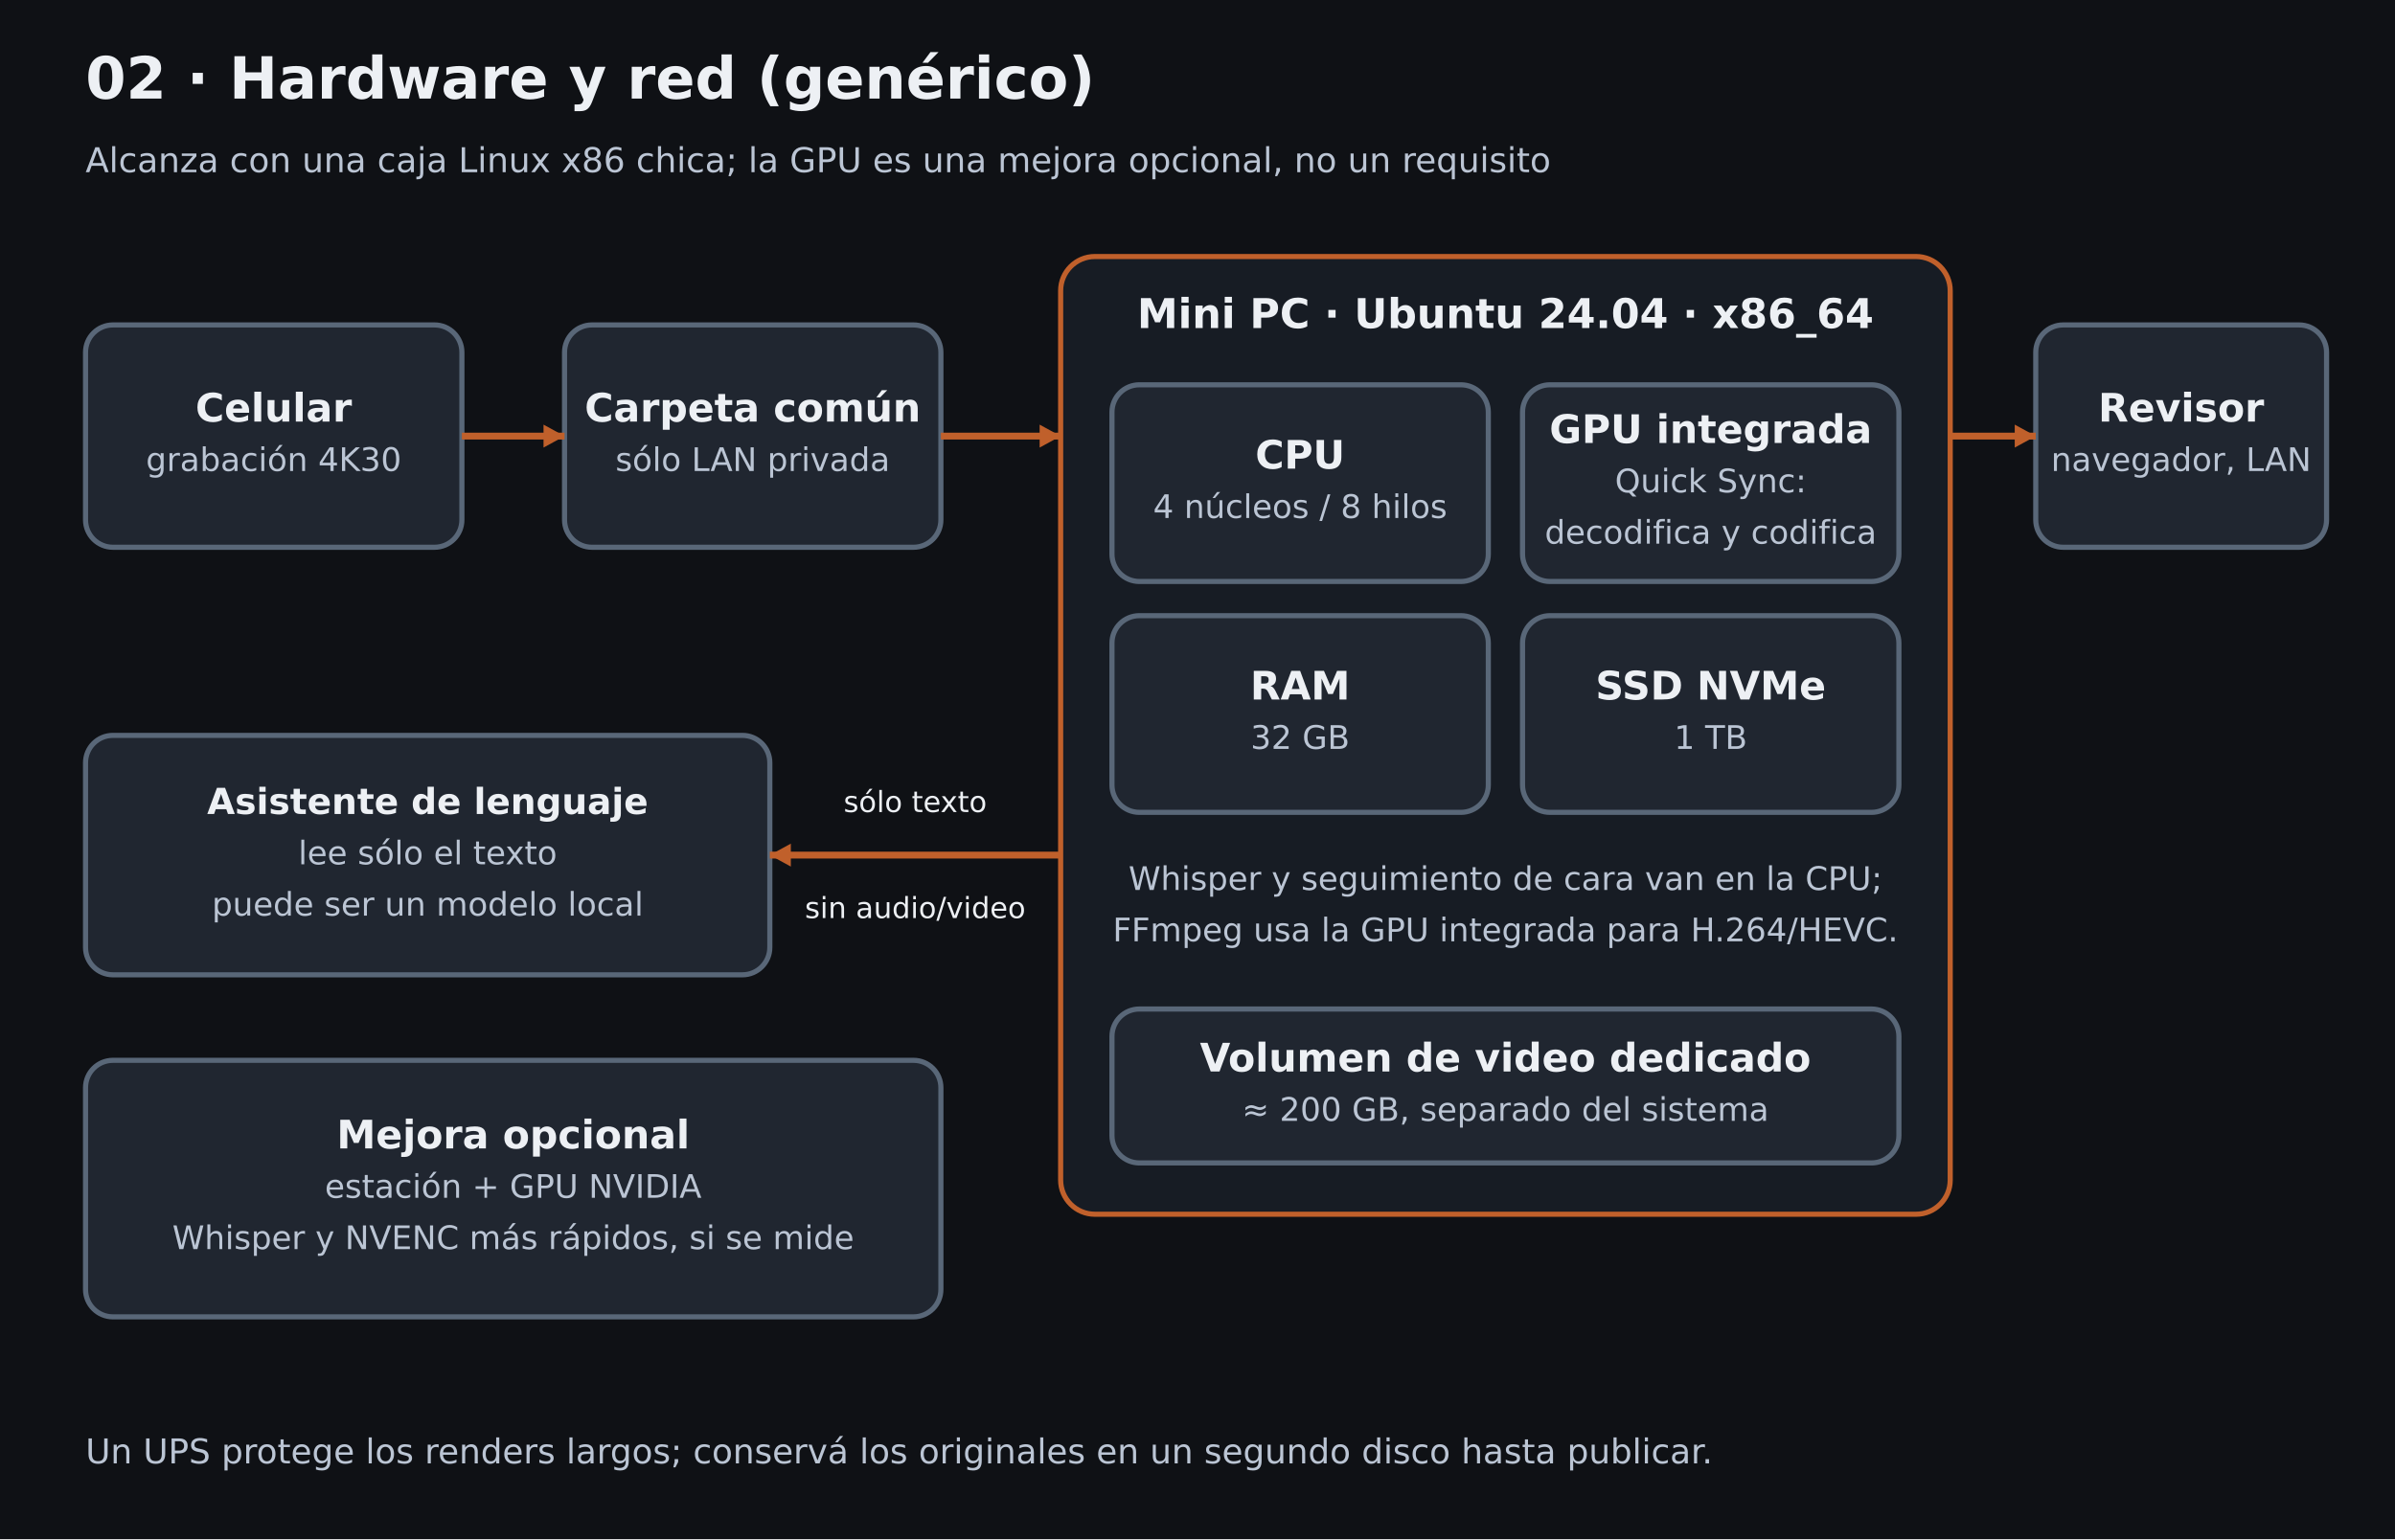
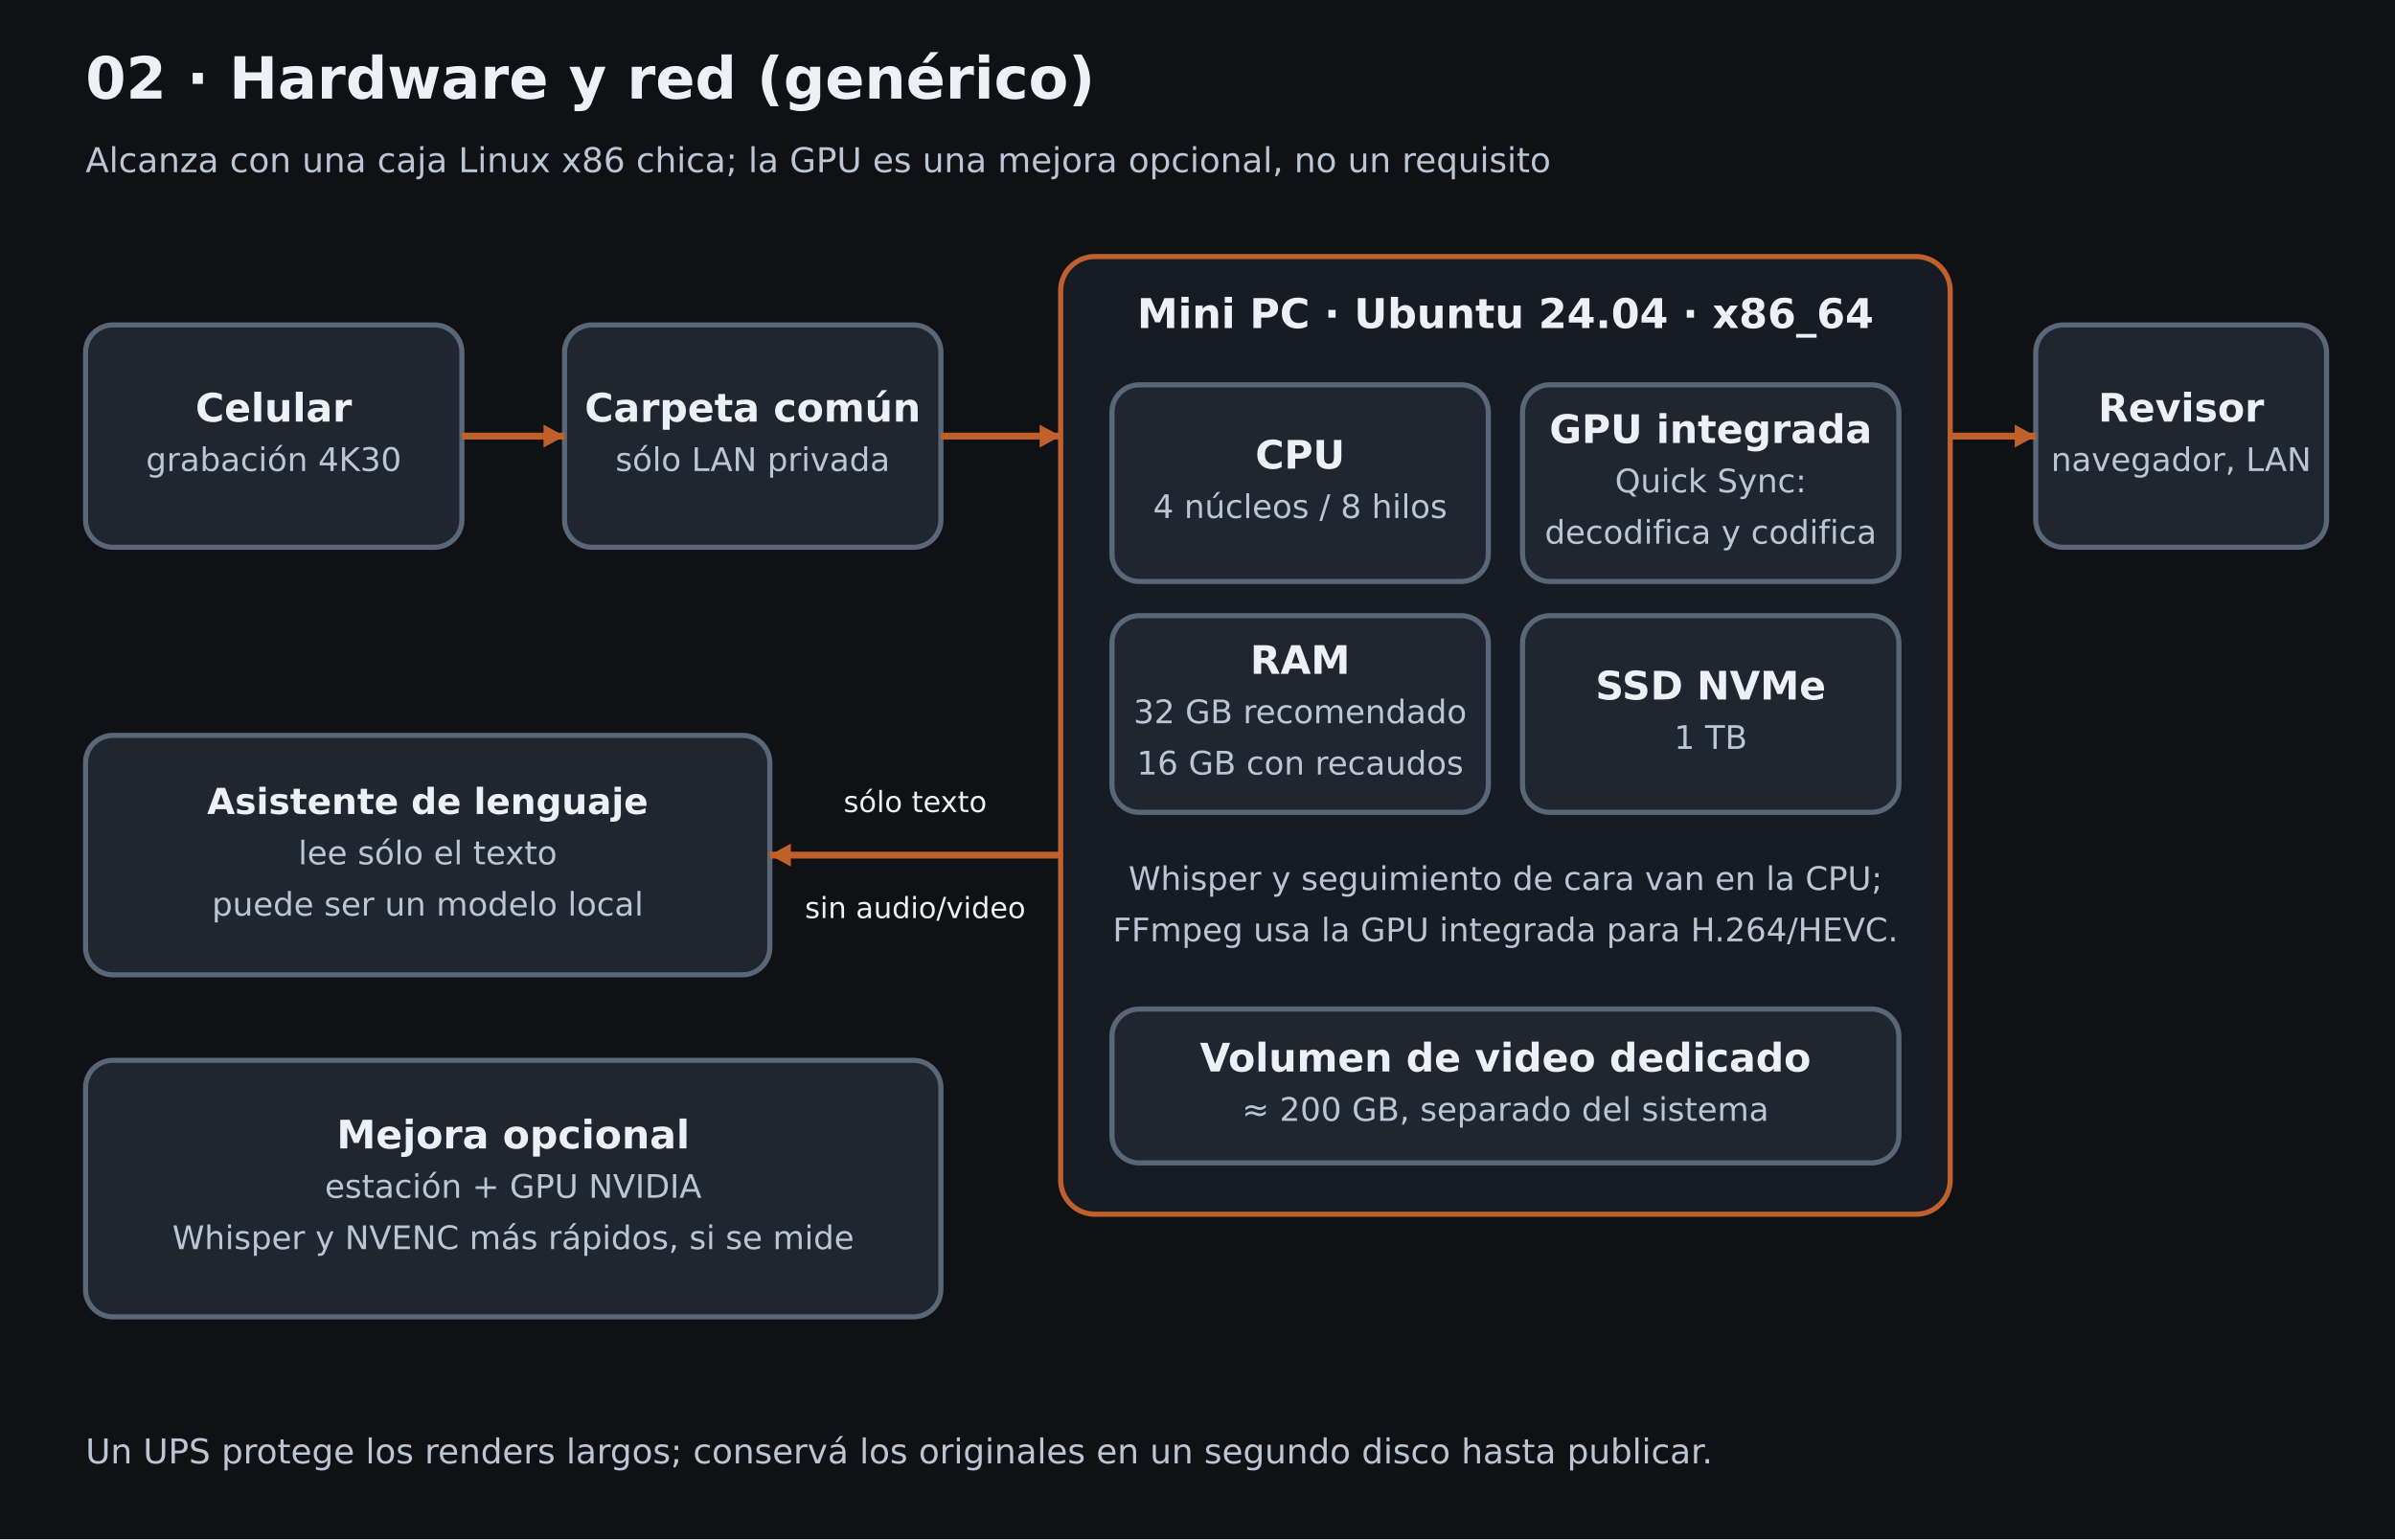
<svg xmlns="http://www.w3.org/2000/svg" width="1400" height="900" viewBox="0 0 1400 900" role="img">
  <rect width="1400" height="900" fill="#0F1115" />
  <text x="50" y="48" dominant-baseline="middle" text-anchor="start" font-family="DejaVu Sans,sans-serif" font-size="34" font-weight="700" fill="#EDF0F4">02 · Hardware y red (genérico)</text>
  <text x="50" y="95" dominant-baseline="middle" text-anchor="start" font-family="DejaVu Sans,sans-serif" font-size="20" font-weight="400" fill="#BBC5D4">Alcanza con una caja Linux x86 chica; la GPU es una mejora opcional, no un requisito</text>
  <rect x="50" y="190" width="220" height="130" rx="16" fill="#202630" stroke="#596778" stroke-width="3" />
  <text x="160.0" y="240.0" dominant-baseline="middle" text-anchor="middle" font-family="DejaVu Sans,sans-serif" font-size="23" font-weight="700" fill="#EDF0F4">Celular</text>
  <text x="160.0" y="270.0" dominant-baseline="middle" text-anchor="middle" font-family="DejaVu Sans,sans-serif" font-size="19" font-weight="400" fill="#BBC5D4">grabación 4K30</text>
  <rect x="330" y="190" width="220" height="130" rx="16" fill="#202630" stroke="#596778" stroke-width="3" />
  <text x="440.0" y="240.0" dominant-baseline="middle" text-anchor="middle" font-family="DejaVu Sans,sans-serif" font-size="23" font-weight="700" fill="#EDF0F4">Carpeta común</text>
  <text x="440.0" y="270.0" dominant-baseline="middle" text-anchor="middle" font-family="DejaVu Sans,sans-serif" font-size="19" font-weight="400" fill="#BBC5D4">sólo LAN privada</text>
  <polyline points="270,255 330,255" fill="none" stroke="#C0602B" stroke-width="4" />
  <polygon points="330,255 317.714,261.712 317.714,248.288" fill="#C0602B" />
  <polyline points="550,255 620,255" fill="none" stroke="#C0602B" stroke-width="4" />
  <polygon points="620,255 607.714,261.712 607.714,248.288" fill="#C0602B" />
  <rect x="620" y="150" width="520" height="560" rx="20" fill="#171C24" stroke="#C0602B" stroke-width="3" />
  <text x="880" y="185" dominant-baseline="middle" text-anchor="middle" font-family="DejaVu Sans,sans-serif" font-size="24" font-weight="700" fill="#EDF0F4">Mini PC · Ubuntu 24.04 · x86_64</text>
  <rect x="650" y="225" width="220" height="115" rx="16" fill="#202630" stroke="#596778" stroke-width="3" />
  <text x="760.0" y="267.5" dominant-baseline="middle" text-anchor="middle" font-family="DejaVu Sans,sans-serif" font-size="23" font-weight="700" fill="#EDF0F4">CPU</text>
  <text x="760.0" y="297.5" dominant-baseline="middle" text-anchor="middle" font-family="DejaVu Sans,sans-serif" font-size="19" font-weight="400" fill="#BBC5D4">4 núcleos / 8 hilos</text>
  <rect x="890" y="225" width="220" height="115" rx="16" fill="#202630" stroke="#596778" stroke-width="3" />
  <text x="1000.0" y="252.5" dominant-baseline="middle" text-anchor="middle" font-family="DejaVu Sans,sans-serif" font-size="23" font-weight="700" fill="#EDF0F4">GPU integrada</text>
  <text x="1000.0" y="282.5" dominant-baseline="middle" text-anchor="middle" font-family="DejaVu Sans,sans-serif" font-size="19" font-weight="400" fill="#BBC5D4">Quick Sync:</text>
  <text x="1000.0" y="312.5" dominant-baseline="middle" text-anchor="middle" font-family="DejaVu Sans,sans-serif" font-size="19" font-weight="400" fill="#BBC5D4">decodifica y codifica</text>
  <rect x="650" y="360" width="220" height="115" rx="16" fill="#202630" stroke="#596778" stroke-width="3" />
-   <text x="760.0" y="402.5" dominant-baseline="middle" text-anchor="middle" font-family="DejaVu Sans,sans-serif" font-size="23" font-weight="700" fill="#EDF0F4">RAM</text>
-   <text x="760.0" y="432.5" dominant-baseline="middle" text-anchor="middle" font-family="DejaVu Sans,sans-serif" font-size="19" font-weight="400" fill="#BBC5D4">32 GB</text>
+   <text x="760.0" y="387.5" dominant-baseline="middle" text-anchor="middle" font-family="DejaVu Sans,sans-serif" font-size="23" font-weight="700" fill="#EDF0F4">RAM</text>
+   <text x="760.0" y="417.5" dominant-baseline="middle" text-anchor="middle" font-family="DejaVu Sans,sans-serif" font-size="19" font-weight="400" fill="#BBC5D4">32 GB recomendado</text>
+   <text x="760.0" y="447.5" dominant-baseline="middle" text-anchor="middle" font-family="DejaVu Sans,sans-serif" font-size="19" font-weight="400" fill="#BBC5D4">16 GB con recaudos</text>
  <rect x="890" y="360" width="220" height="115" rx="16" fill="#202630" stroke="#596778" stroke-width="3" />
  <text x="1000.0" y="402.5" dominant-baseline="middle" text-anchor="middle" font-family="DejaVu Sans,sans-serif" font-size="23" font-weight="700" fill="#EDF0F4">SSD NVMe</text>
  <text x="1000.0" y="432.5" dominant-baseline="middle" text-anchor="middle" font-family="DejaVu Sans,sans-serif" font-size="19" font-weight="400" fill="#BBC5D4">1 TB</text>
  <text x="880" y="515" dominant-baseline="middle" text-anchor="middle" font-family="DejaVu Sans,sans-serif" font-size="19" font-weight="400" fill="#BBC5D4">Whisper y seguimiento de cara van en la CPU;</text>
  <text x="880" y="545" dominant-baseline="middle" text-anchor="middle" font-family="DejaVu Sans,sans-serif" font-size="19" font-weight="400" fill="#BBC5D4">FFmpeg usa la GPU integrada para H.264/HEVC.</text>
  <rect x="650" y="590" width="460" height="90" rx="16" fill="#202630" stroke="#596778" stroke-width="3" />
  <text x="880.0" y="620.0" dominant-baseline="middle" text-anchor="middle" font-family="DejaVu Sans,sans-serif" font-size="23" font-weight="700" fill="#EDF0F4">Volumen de video dedicado</text>
  <text x="880.0" y="650.0" dominant-baseline="middle" text-anchor="middle" font-family="DejaVu Sans,sans-serif" font-size="19" font-weight="400" fill="#BBC5D4">≈ 200 GB, separado del sistema</text>
  <rect x="1190" y="190" width="170" height="130" rx="16" fill="#202630" stroke="#596778" stroke-width="3" />
  <text x="1275.0" y="240.0" dominant-baseline="middle" text-anchor="middle" font-family="DejaVu Sans,sans-serif" font-size="23" font-weight="700" fill="#EDF0F4">Revisor</text>
  <text x="1275.0" y="270.0" dominant-baseline="middle" text-anchor="middle" font-family="DejaVu Sans,sans-serif" font-size="19" font-weight="400" fill="#BBC5D4">navegador, LAN</text>
  <polyline points="1140,255 1190,255" fill="none" stroke="#C0602B" stroke-width="4" />
  <polygon points="1190,255 1177.714,261.712 1177.714,248.288" fill="#C0602B" />
  <rect x="50" y="430" width="400" height="140" rx="16" fill="#202630" stroke="#596778" stroke-width="3" />
  <text x="250.0" y="470.0" dominant-baseline="middle" text-anchor="middle" font-family="DejaVu Sans,sans-serif" font-size="21" font-weight="700" fill="#EDF0F4">Asistente de lenguaje</text>
  <text x="250.0" y="500.0" dominant-baseline="middle" text-anchor="middle" font-family="DejaVu Sans,sans-serif" font-size="19" font-weight="400" fill="#BBC5D4">lee sólo el texto</text>
  <text x="250.0" y="530.0" dominant-baseline="middle" text-anchor="middle" font-family="DejaVu Sans,sans-serif" font-size="19" font-weight="400" fill="#BBC5D4">puede ser un modelo local</text>
  <polyline points="620,500 450,500" fill="none" stroke="#C0602B" stroke-width="4" />
  <polygon points="450,500 462.286,493.288 462.286,506.712" fill="#C0602B" />
  <text x="535" y="470" dominant-baseline="middle" text-anchor="middle" font-family="DejaVu Sans,sans-serif" font-size="17" font-weight="400" fill="#EDF0F4">sólo texto</text>
  <text x="535" y="532" dominant-baseline="middle" text-anchor="middle" font-family="DejaVu Sans,sans-serif" font-size="17" font-weight="400" fill="#EDF0F4">sin audio/video</text>
  <rect x="50" y="620" width="500" height="150" rx="16" fill="#202630" stroke="#596778" stroke-width="3" />
  <text x="300.0" y="665.0" dominant-baseline="middle" text-anchor="middle" font-family="DejaVu Sans,sans-serif" font-size="23" font-weight="700" fill="#EDF0F4">Mejora opcional</text>
  <text x="300.0" y="695.0" dominant-baseline="middle" text-anchor="middle" font-family="DejaVu Sans,sans-serif" font-size="19" font-weight="400" fill="#BBC5D4">estación + GPU NVIDIA</text>
  <text x="300.0" y="725.0" dominant-baseline="middle" text-anchor="middle" font-family="DejaVu Sans,sans-serif" font-size="19" font-weight="400" fill="#BBC5D4">Whisper y NVENC más rápidos, si se mide</text>
  <text x="50" y="850" dominant-baseline="middle" text-anchor="start" font-family="DejaVu Sans,sans-serif" font-size="20" font-weight="400" fill="#BBC5D4">Un UPS protege los renders largos; conservá los originales en un segundo disco hasta publicar.</text>
</svg>
